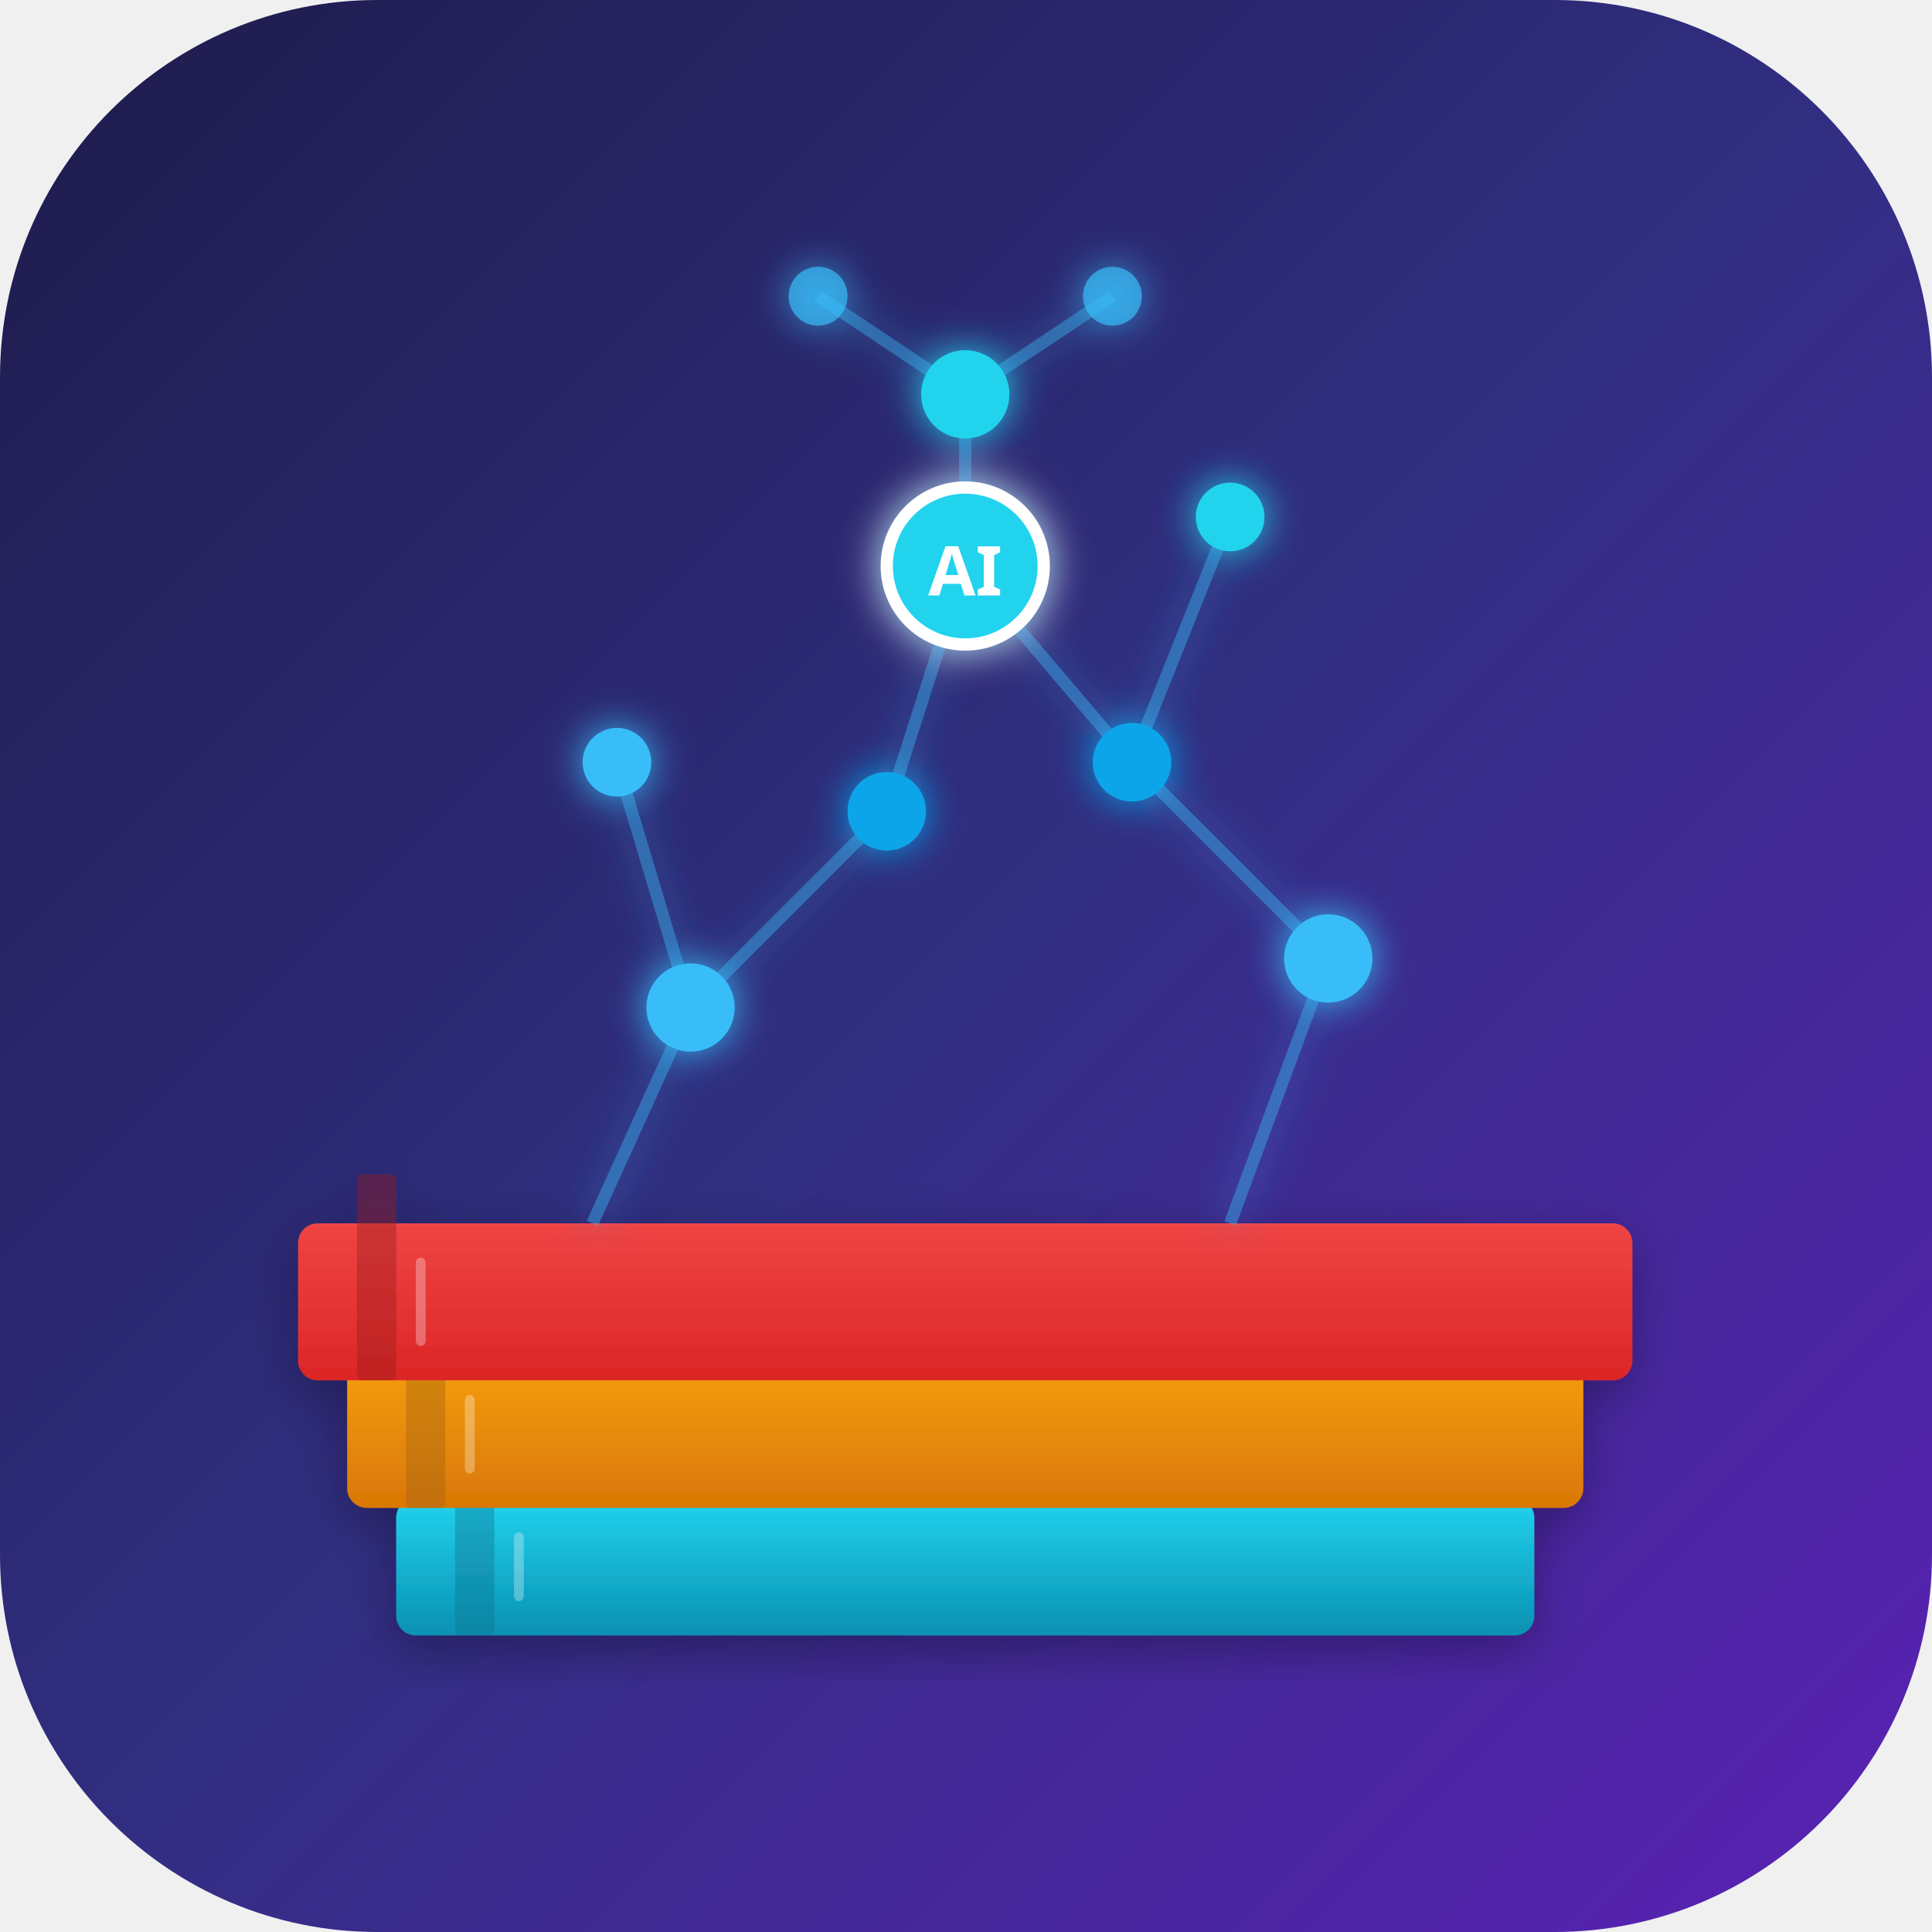
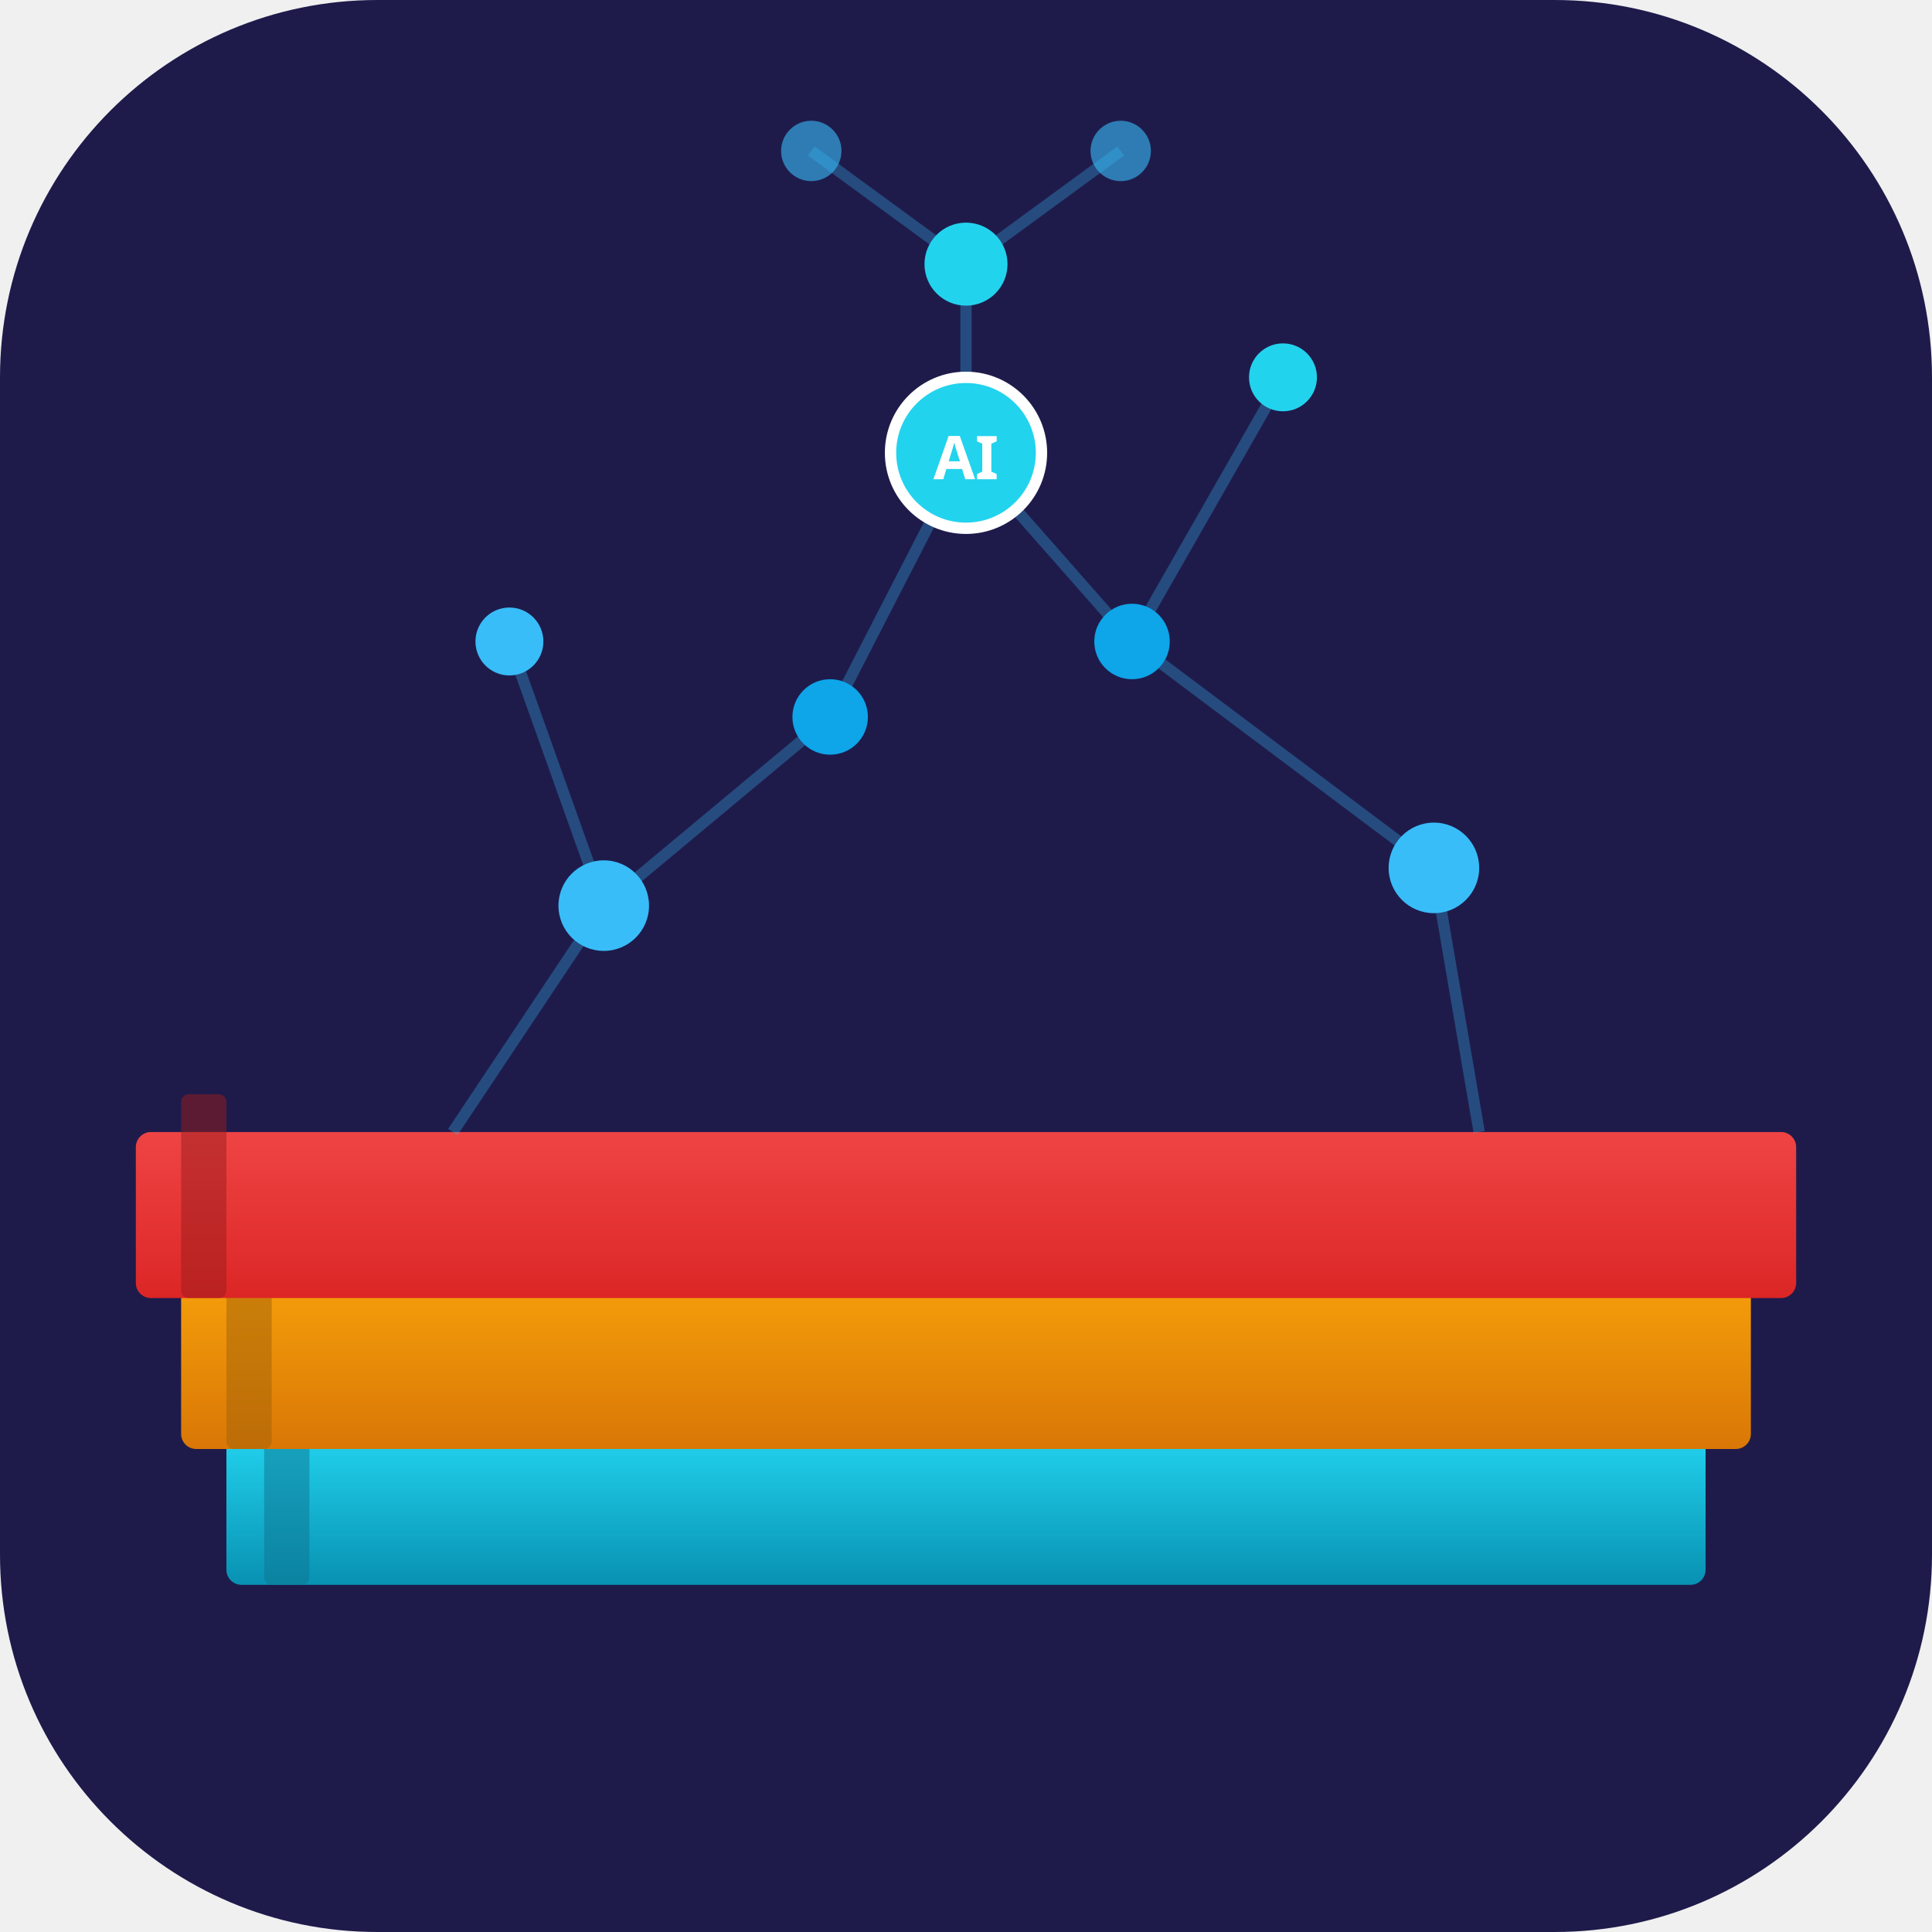
<svg xmlns="http://www.w3.org/2000/svg" viewBox="0 0 512 512">
  <defs>
-     <linearGradient id="bg" x1="0" y1="0" x2="1" y2="1">
-       <stop offset="0%" stop-color="#1e1b4b" />
-       <stop offset="50%" stop-color="#312e81" />
-       <stop offset="100%" stop-color="#5b21b6" />
-     </linearGradient>
    <linearGradient id="b1" x1="0" y1="0" x2="0" y2="1">
      <stop offset="0%" stop-color="#ef4444" />
      <stop offset="100%" stop-color="#dc2626" />
    </linearGradient>
    <linearGradient id="b2" x1="0" y1="0" x2="0" y2="1">
      <stop offset="0%" stop-color="#f59e0b" />
      <stop offset="100%" stop-color="#d97706" />
    </linearGradient>
    <linearGradient id="b3" x1="0" y1="0" x2="0" y2="1">
      <stop offset="0%" stop-color="#22d3ee" />
      <stop offset="100%" stop-color="#0891b2" />
    </linearGradient>
-     <filter id="shadow">
-       <feDropShadow dx="0" dy="3" stdDeviation="5" flood-color="#000" flood-opacity="0.3" />
-     </filter>
-     <filter id="glow">
-       <feGaussianBlur stdDeviation="4" result="b" />
-       <feComposite in="SourceGraphic" in2="b" operator="over" />
-     </filter>
  </defs>
-   <rect width="512" height="512" rx="100" fill="url(#bg)" />
-   <g transform="translate(-77, 33) scale(1.3)">
-     <g filter="url(#shadow)">
-       <rect x="140" y="280" width="232" height="28" rx="4" fill="url(#b3)" />
-       <rect x="152" y="270" width="8" height="38" rx="1" fill="#0e7490" opacity="0.4" />
-       <rect x="130" y="252" width="252" height="30" rx="4" fill="url(#b2)" />
-       <rect x="142" y="242" width="8" height="40" rx="1" fill="#a16207" opacity="0.4" />
-       <rect x="120" y="224" width="272" height="32" rx="4" fill="url(#b1)" />
-       <rect x="132" y="214" width="8" height="42" rx="1" fill="#991b1b" opacity="0.4" />
-       <line x1="145" y1="232" x2="145" y2="248" stroke="#fff" stroke-width="2" opacity="0.3" stroke-linecap="round" />
-       <line x1="155" y1="260" x2="155" y2="274" stroke="#fff" stroke-width="2" opacity="0.3" stroke-linecap="round" />
-       <line x1="165" y1="288" x2="165" y2="300" stroke="#fff" stroke-width="2" opacity="0.3" stroke-linecap="round" />
-     </g>
-     <g filter="url(#glow)">
-       <g stroke="#38bdf8" stroke-width="2.5" opacity="0.4" fill="none">
-         <line x1="180" y1="224" x2="200" y2="180" />
-         <line x1="200" y1="180" x2="185" y2="130" />
-         <line x1="200" y1="180" x2="240" y2="140" />
-         <line x1="240" y1="140" x2="256" y2="90" />
-         <line x1="256" y1="90" x2="256" y2="55" />
-         <line x1="256" y1="90" x2="290" y2="130" />
-         <line x1="290" y1="130" x2="310" y2="80" />
-         <line x1="290" y1="130" x2="330" y2="170" />
-         <line x1="330" y1="170" x2="310" y2="224" />
-         <line x1="256" y1="55" x2="226" y2="35" />
-         <line x1="256" y1="55" x2="286" y2="35" />
-       </g>
-       <circle cx="200" cy="180" r="9" fill="#38bdf8" />
-       <circle cx="240" cy="140" r="8" fill="#0ea5e9" />
-       <circle cx="290" cy="130" r="8" fill="#0ea5e9" />
-       <circle cx="330" cy="170" r="9" fill="#38bdf8" />
-       <circle cx="185" cy="130" r="7" fill="#38bdf8" />
-       <circle cx="310" cy="80" r="7" fill="#22d3ee" />
-       <circle cx="256" cy="90" r="16" fill="#22d3ee" stroke="#fff" stroke-width="2.5" />
-       <text x="256" y="96" font-family="system-ui,sans-serif" font-size="14" font-weight="700" fill="#fff" text-anchor="middle">AI</text>
-       <circle cx="256" cy="55" r="9" fill="#22d3ee" />
-       <circle cx="226" cy="35" r="6" fill="#38bdf8" opacity="0.7" />
-       <circle cx="286" cy="35" r="6" fill="#38bdf8" opacity="0.7" />
-     </g>
+   <rect width="512" height="512" rx="100" fill="#1e1b4b" />
+   <rect x="60" y="380" width="392" height="40" rx="4" fill="url(#b3)" />
+   <rect x="70" y="370" width="12" height="50" rx="2" fill="#0e7490" opacity="0.5" />
+   <rect x="48" y="340" width="416" height="44" rx="4" fill="url(#b2)" />
+   <rect x="60" y="330" width="12" height="54" rx="2" fill="#a16207" opacity="0.5" />
+   <rect x="36" y="300" width="440" height="44" rx="4" fill="url(#b1)" />
+   <rect x="48" y="290" width="12" height="54" rx="2" fill="#991b1b" opacity="0.5" />
+   <g stroke="#38bdf8" stroke-width="3" opacity="0.3" fill="none">
+     <line x1="120" y1="300" x2="160" y2="240" />
+     <line x1="160" y1="240" x2="135" y2="170" />
+     <line x1="160" y1="240" x2="220" y2="190" />
+     <line x1="220" y1="190" x2="256" y2="120" />
+     <line x1="256" y1="120" x2="256" y2="70" />
+     <line x1="256" y1="120" x2="300" y2="170" />
+     <line x1="300" y1="170" x2="340" y2="100" />
+     <line x1="300" y1="170" x2="380" y2="230" />
+     <line x1="380" y1="230" x2="392" y2="300" />
+     <line x1="256" y1="70" x2="215" y2="40" />
+     <line x1="256" y1="70" x2="297" y2="40" />
  </g>
+   <circle cx="160" cy="240" r="12" fill="#38bdf8" />
+   <circle cx="220" cy="190" r="10" fill="#0ea5e9" />
+   <circle cx="300" cy="170" r="10" fill="#0ea5e9" />
+   <circle cx="380" cy="230" r="12" fill="#38bdf8" />
+   <circle cx="135" cy="170" r="9" fill="#38bdf8" />
+   <circle cx="340" cy="100" r="9" fill="#22d3ee" />
+   <circle cx="256" cy="120" r="20" fill="#22d3ee" stroke="#fff" stroke-width="3" />
+   <text x="256" y="127" font-family="system-ui,sans-serif" font-size="16" font-weight="700" fill="#fff" text-anchor="middle">AI</text>
+   <circle cx="256" cy="70" r="11" fill="#22d3ee" />
+   <circle cx="215" cy="40" r="8" fill="#38bdf8" opacity="0.6" />
+   <circle cx="297" cy="40" r="8" fill="#38bdf8" opacity="0.6" />
</svg>
